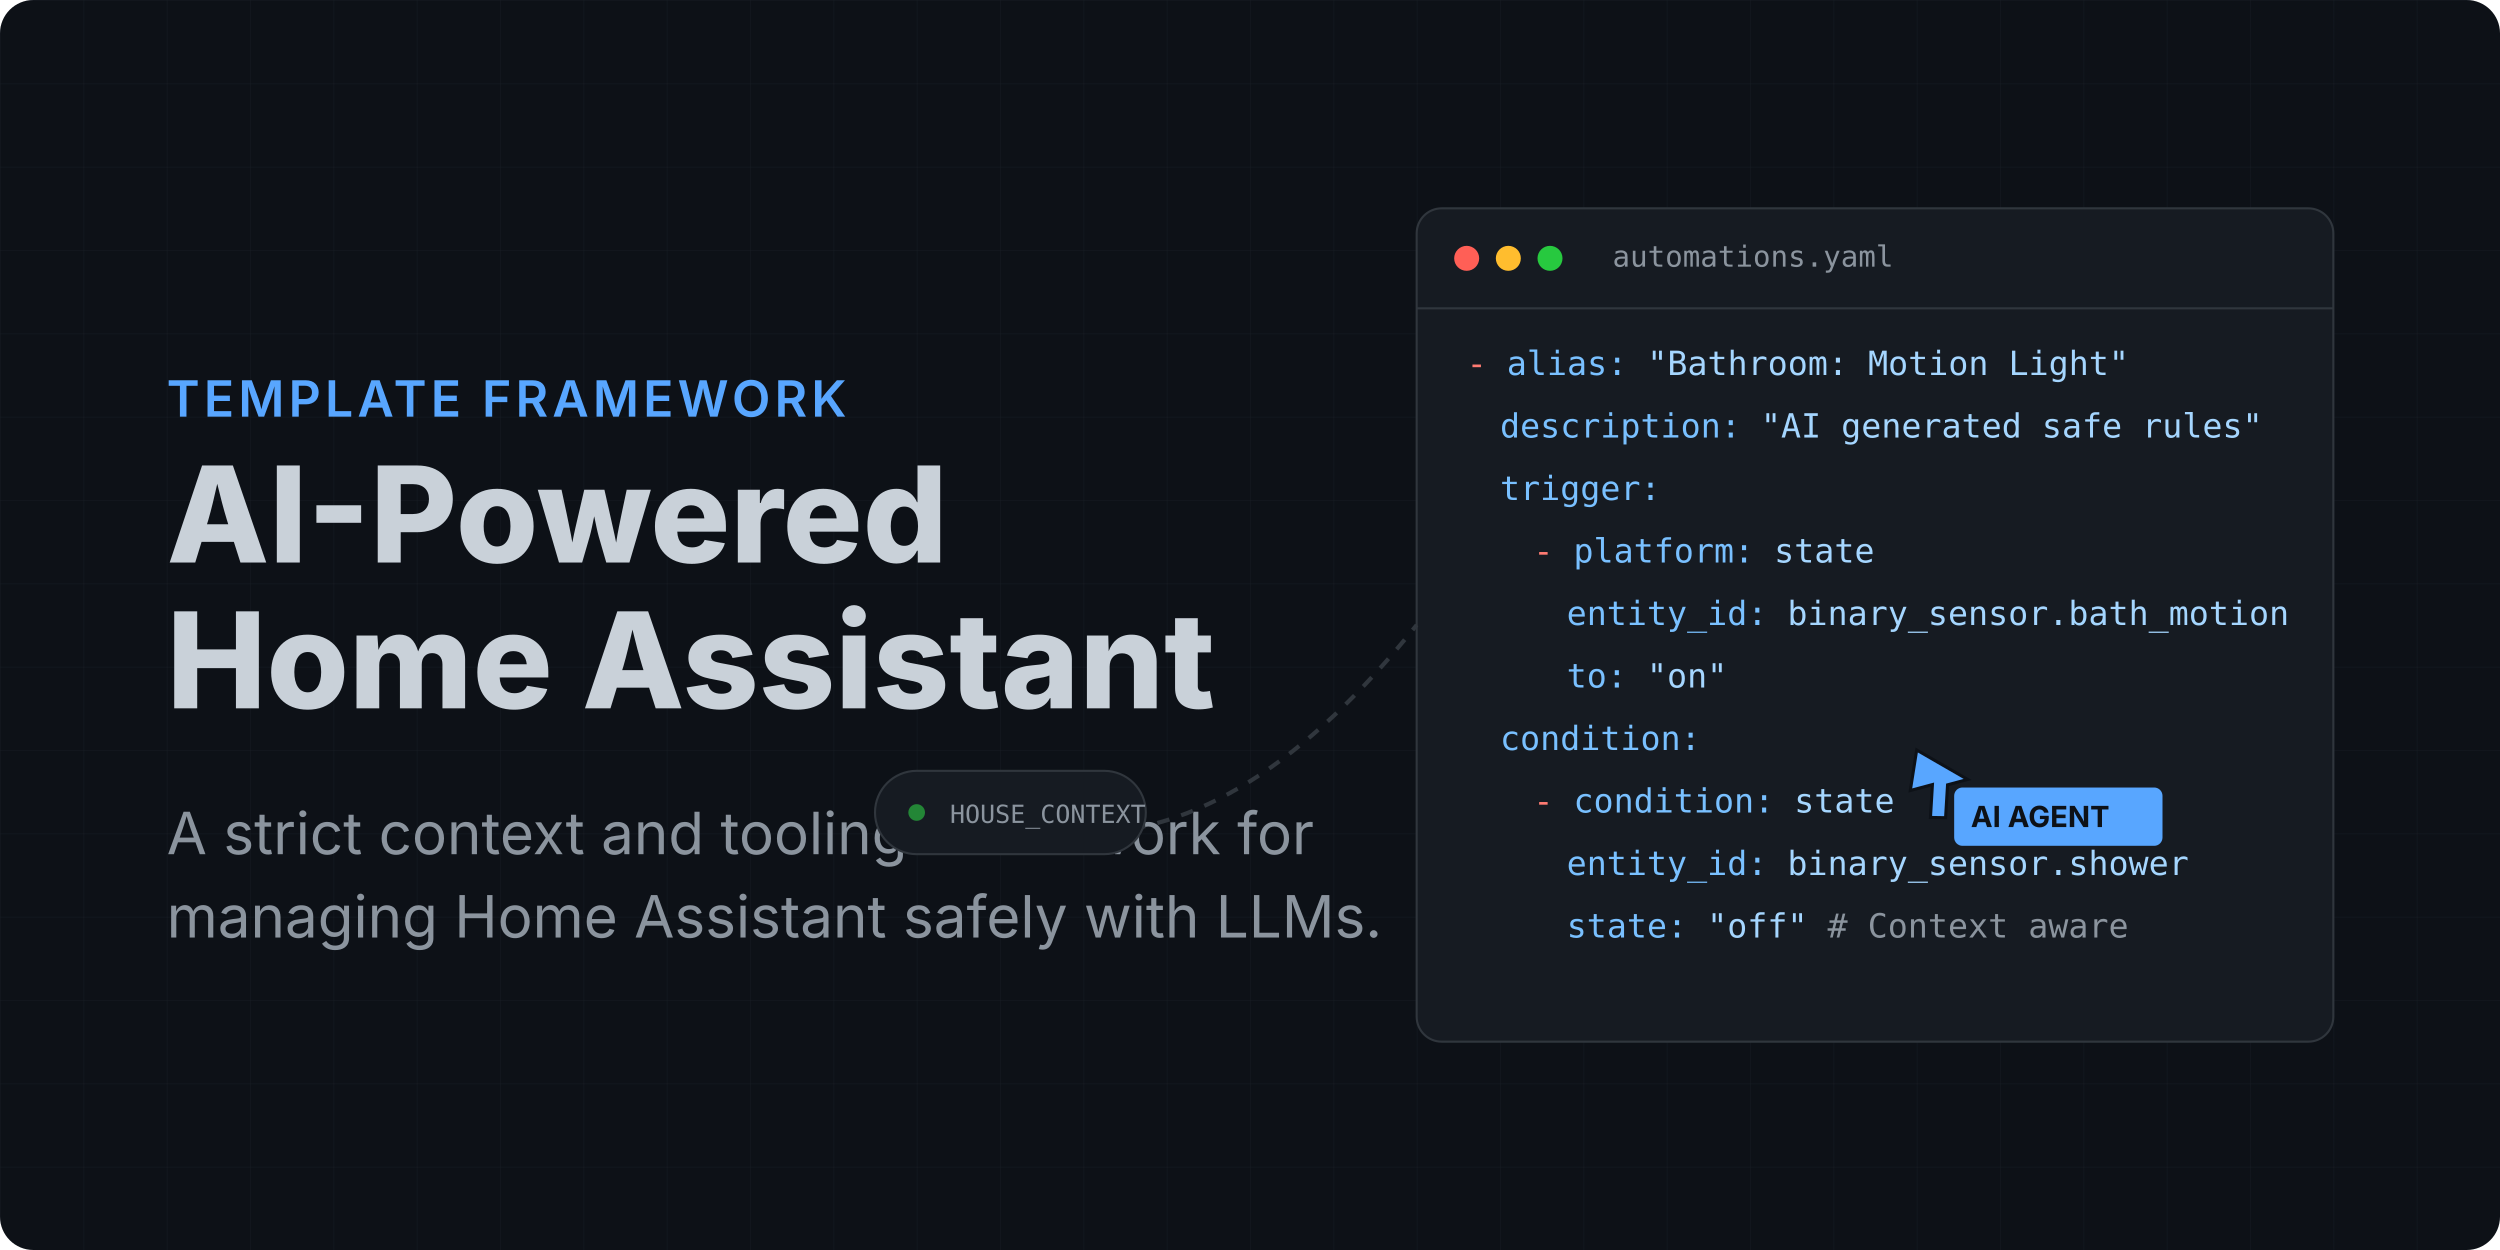
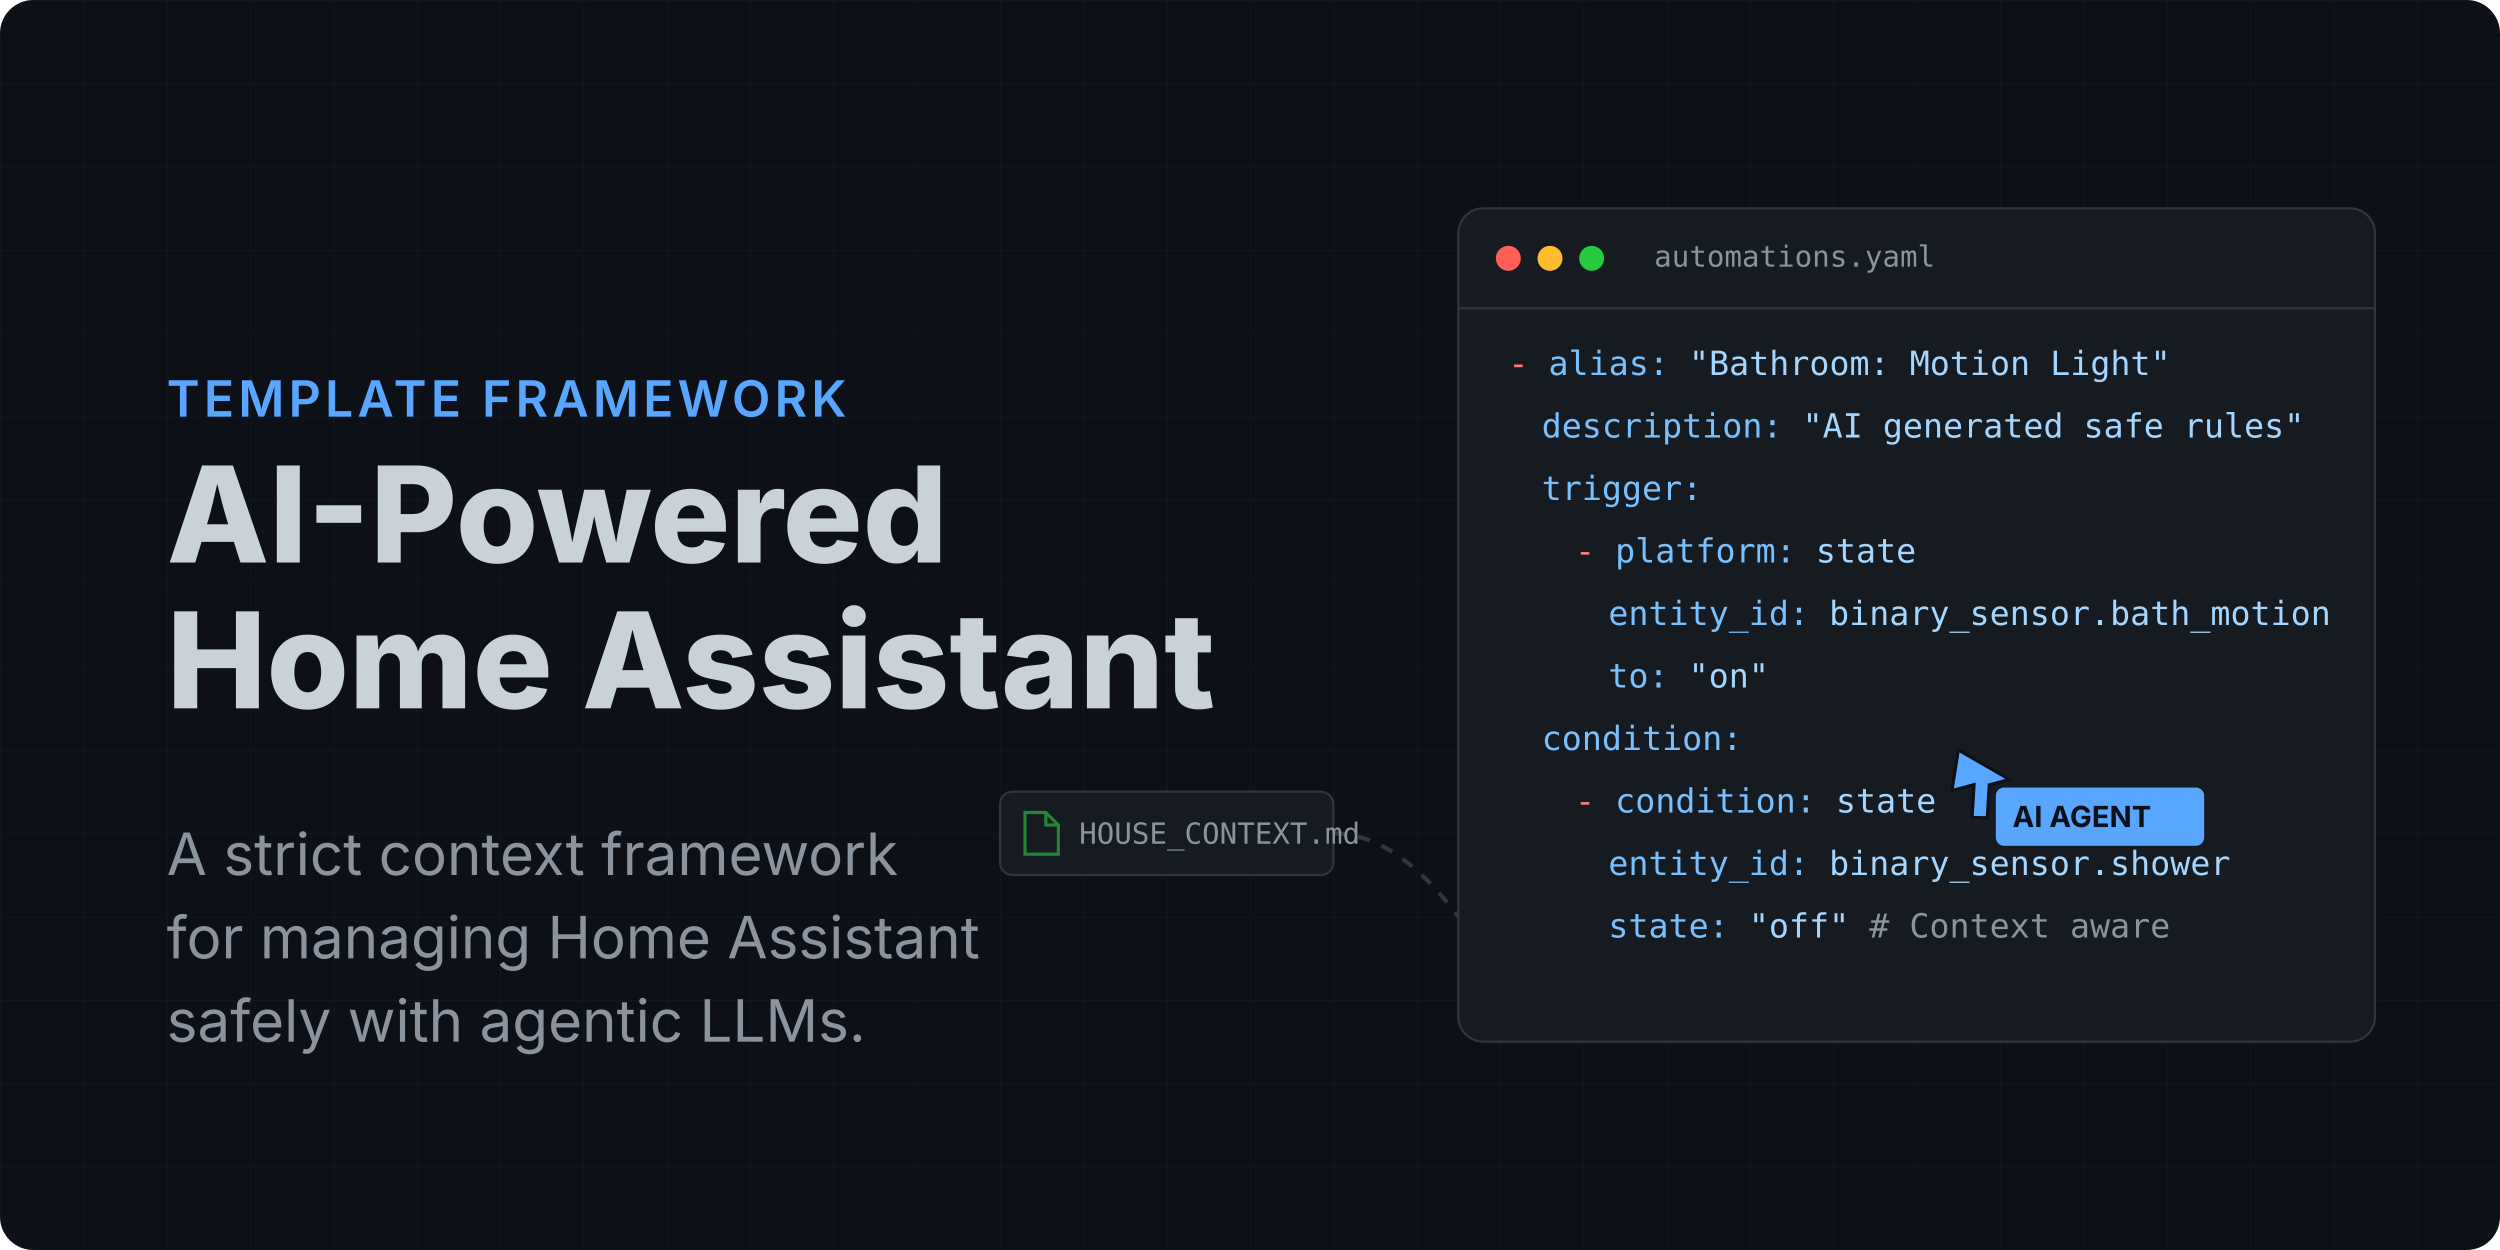
<svg xmlns="http://www.w3.org/2000/svg" viewBox="0 0 1200 600" width="100%">
  <rect width="1200" height="600" fill="#0d1117" rx="16" />
  <pattern id="grid" width="40" height="40" patternUnits="userSpaceOnUse">
    <path d="M 40 0 L 0 0 0 40" fill="none" stroke="#30363d" stroke-width="0.5" opacity="0.3" />
  </pattern>
  <rect width="1200" height="600" fill="url(#grid)" rx="16" />
  <g transform="translate(80, 200)">
    <text x="0" y="0" font-family="system-ui, -apple-system, sans-serif" font-size="24" font-weight="600" fill="#58a6ff" letter-spacing="2">TEMPLATE FRAMEWORK</text>
    <text x="0" y="70" font-family="system-ui, -apple-system, sans-serif" font-size="64" font-weight="800" fill="#c9d1d9">AI-Powered</text>
    <text x="0" y="140" font-family="system-ui, -apple-system, sans-serif" font-size="64" font-weight="800" fill="#c9d1d9">Home Assistant</text>
-     <text x="0" y="210" font-family="system-ui, -apple-system, sans-serif" font-size="28" font-weight="400" fill="#8b949e">A strict context and tooling framework for</text>
-     <text x="0" y="250" font-family="system-ui, -apple-system, sans-serif" font-size="28" font-weight="400" fill="#8b949e">managing Home Assistant safely with LLMs.</text>
+     <text x="0" y="220" font-family="system-ui, -apple-system, sans-serif" font-size="28" font-weight="400" fill="#8b949e">A strict context framework</text>
+     <text x="0" y="260" font-family="system-ui, -apple-system, sans-serif" font-size="28" font-weight="400" fill="#8b949e">for managing Home Assistant</text>
+     <text x="0" y="300" font-family="system-ui, -apple-system, sans-serif" font-size="28" font-weight="400" fill="#8b949e">safely with agentic LLMs.</text>
  </g>
-   <g transform="translate(680, 100)">
+   <g transform="translate(700, 100)">
    <rect width="440" height="400" fill="#161b22" rx="12" stroke="#30363d" stroke-width="1" />
    <circle cx="24" cy="24" r="6" fill="#ff5f56" />
    <circle cx="44" cy="24" r="6" fill="#ffbd2e" />
    <circle cx="64" cy="24" r="6" fill="#27c93f" />
    <text x="94" y="28" font-family="ui-monospace, SFMono-Regular, monospace" font-size="14" fill="#8b949e">automations.yaml</text>
    <path d="M 0 48 L 440 48" stroke="#30363d" stroke-width="1" />
    <g transform="translate(24, 80)" font-family="ui-monospace, SFMono-Regular, monospace" font-size="16" fill="#c9d1d9">
      <text x="0" y="0">
        <tspan fill="#ff7b72">-</tspan>
        <tspan fill="#79c0ff">alias:</tspan>
        <tspan fill="#a5d6ff">"Bathroom: Motion Light"</tspan>
      </text>
      <text x="16" y="30">
        <tspan fill="#79c0ff">description:</tspan>
        <tspan fill="#a5d6ff">"AI generated safe rules"</tspan>
      </text>
      <text x="16" y="60">
        <tspan fill="#79c0ff">trigger:</tspan>
      </text>
      <text x="32" y="90">
        <tspan fill="#ff7b72">-</tspan>
        <tspan fill="#79c0ff">platform:</tspan>
        <tspan fill="#a5d6ff">state</tspan>
      </text>
      <text x="48" y="120">
        <tspan fill="#79c0ff">entity_id:</tspan>
        <tspan fill="#a5d6ff">binary_sensor.bath_motion</tspan>
      </text>
      <text x="48" y="150">
        <tspan fill="#79c0ff">to:</tspan>
        <tspan fill="#a5d6ff">"on"</tspan>
      </text>
      <text x="16" y="180">
        <tspan fill="#79c0ff">condition:</tspan>
      </text>
      <text x="32" y="210">
        <tspan fill="#ff7b72">-</tspan>
        <tspan fill="#79c0ff">condition:</tspan>
        <tspan fill="#a5d6ff">state</tspan>
      </text>
      <text x="48" y="240">
        <tspan fill="#79c0ff">entity_id:</tspan>
        <tspan fill="#a5d6ff">binary_sensor.shower</tspan>
      </text>
      <text x="48" y="270">
        <tspan fill="#79c0ff">state:</tspan>
        <tspan fill="#a5d6ff">"off"</tspan>
        <tspan fill="#8b949e"># Context aware</tspan>
      </text>
    </g>
    <g transform="translate(240, 260)">
      <path d="M 0 0 L 20 20 L 10 20 L 5 35 L -2 33 L 3 18 L -8 18 Z" fill="#58a6ff" stroke="#0d1117" stroke-width="1.5" transform="rotate(-15)" />
      <rect x="18" y="18" width="100" height="28" fill="#58a6ff" rx="4" />
      <text x="26" y="37" font-family="system-ui, -apple-system, sans-serif" font-size="14" font-weight="700" fill="#0d1117">AI AGENT</text>
    </g>
  </g>
  <g stroke="#30363d" stroke-width="2" stroke-dasharray="6,6" fill="none">
-     <path d="M 520 400 Q 600 400 680 300" />
+     <path d="M 640 400 Q 670 400 700 440" />
  </g>
-   <g transform="translate(420, 370)">
-     <rect width="130" height="40" fill="#161b22" rx="20" stroke="#30363d" stroke-width="1" />
-     <circle cx="20" cy="20" r="4" fill="#238636" />
-     <text x="36" y="25" font-family="ui-monospace, SFMono-Regular, monospace" font-size="12" fill="#8b949e">HOUSE_CONTEXT</text>
+   <g transform="translate(480, 380)">
+     <rect width="160" height="40" fill="#161b22" rx="6" stroke="#30363d" stroke-width="1" />
+     <path d="M 12 10 L 22 10 L 28 16 L 28 30 L 12 30 Z" fill="none" stroke="#238636" stroke-width="1.5" />
+     <path d="M 22 10 L 22 16 L 28 16" fill="none" stroke="#238636" stroke-width="1.5" />
+     <text x="38" y="25" font-family="ui-monospace, SFMono-Regular, monospace" font-size="14" fill="#8b949e">HOUSE_CONTEXT.md</text>
  </g>
</svg>
